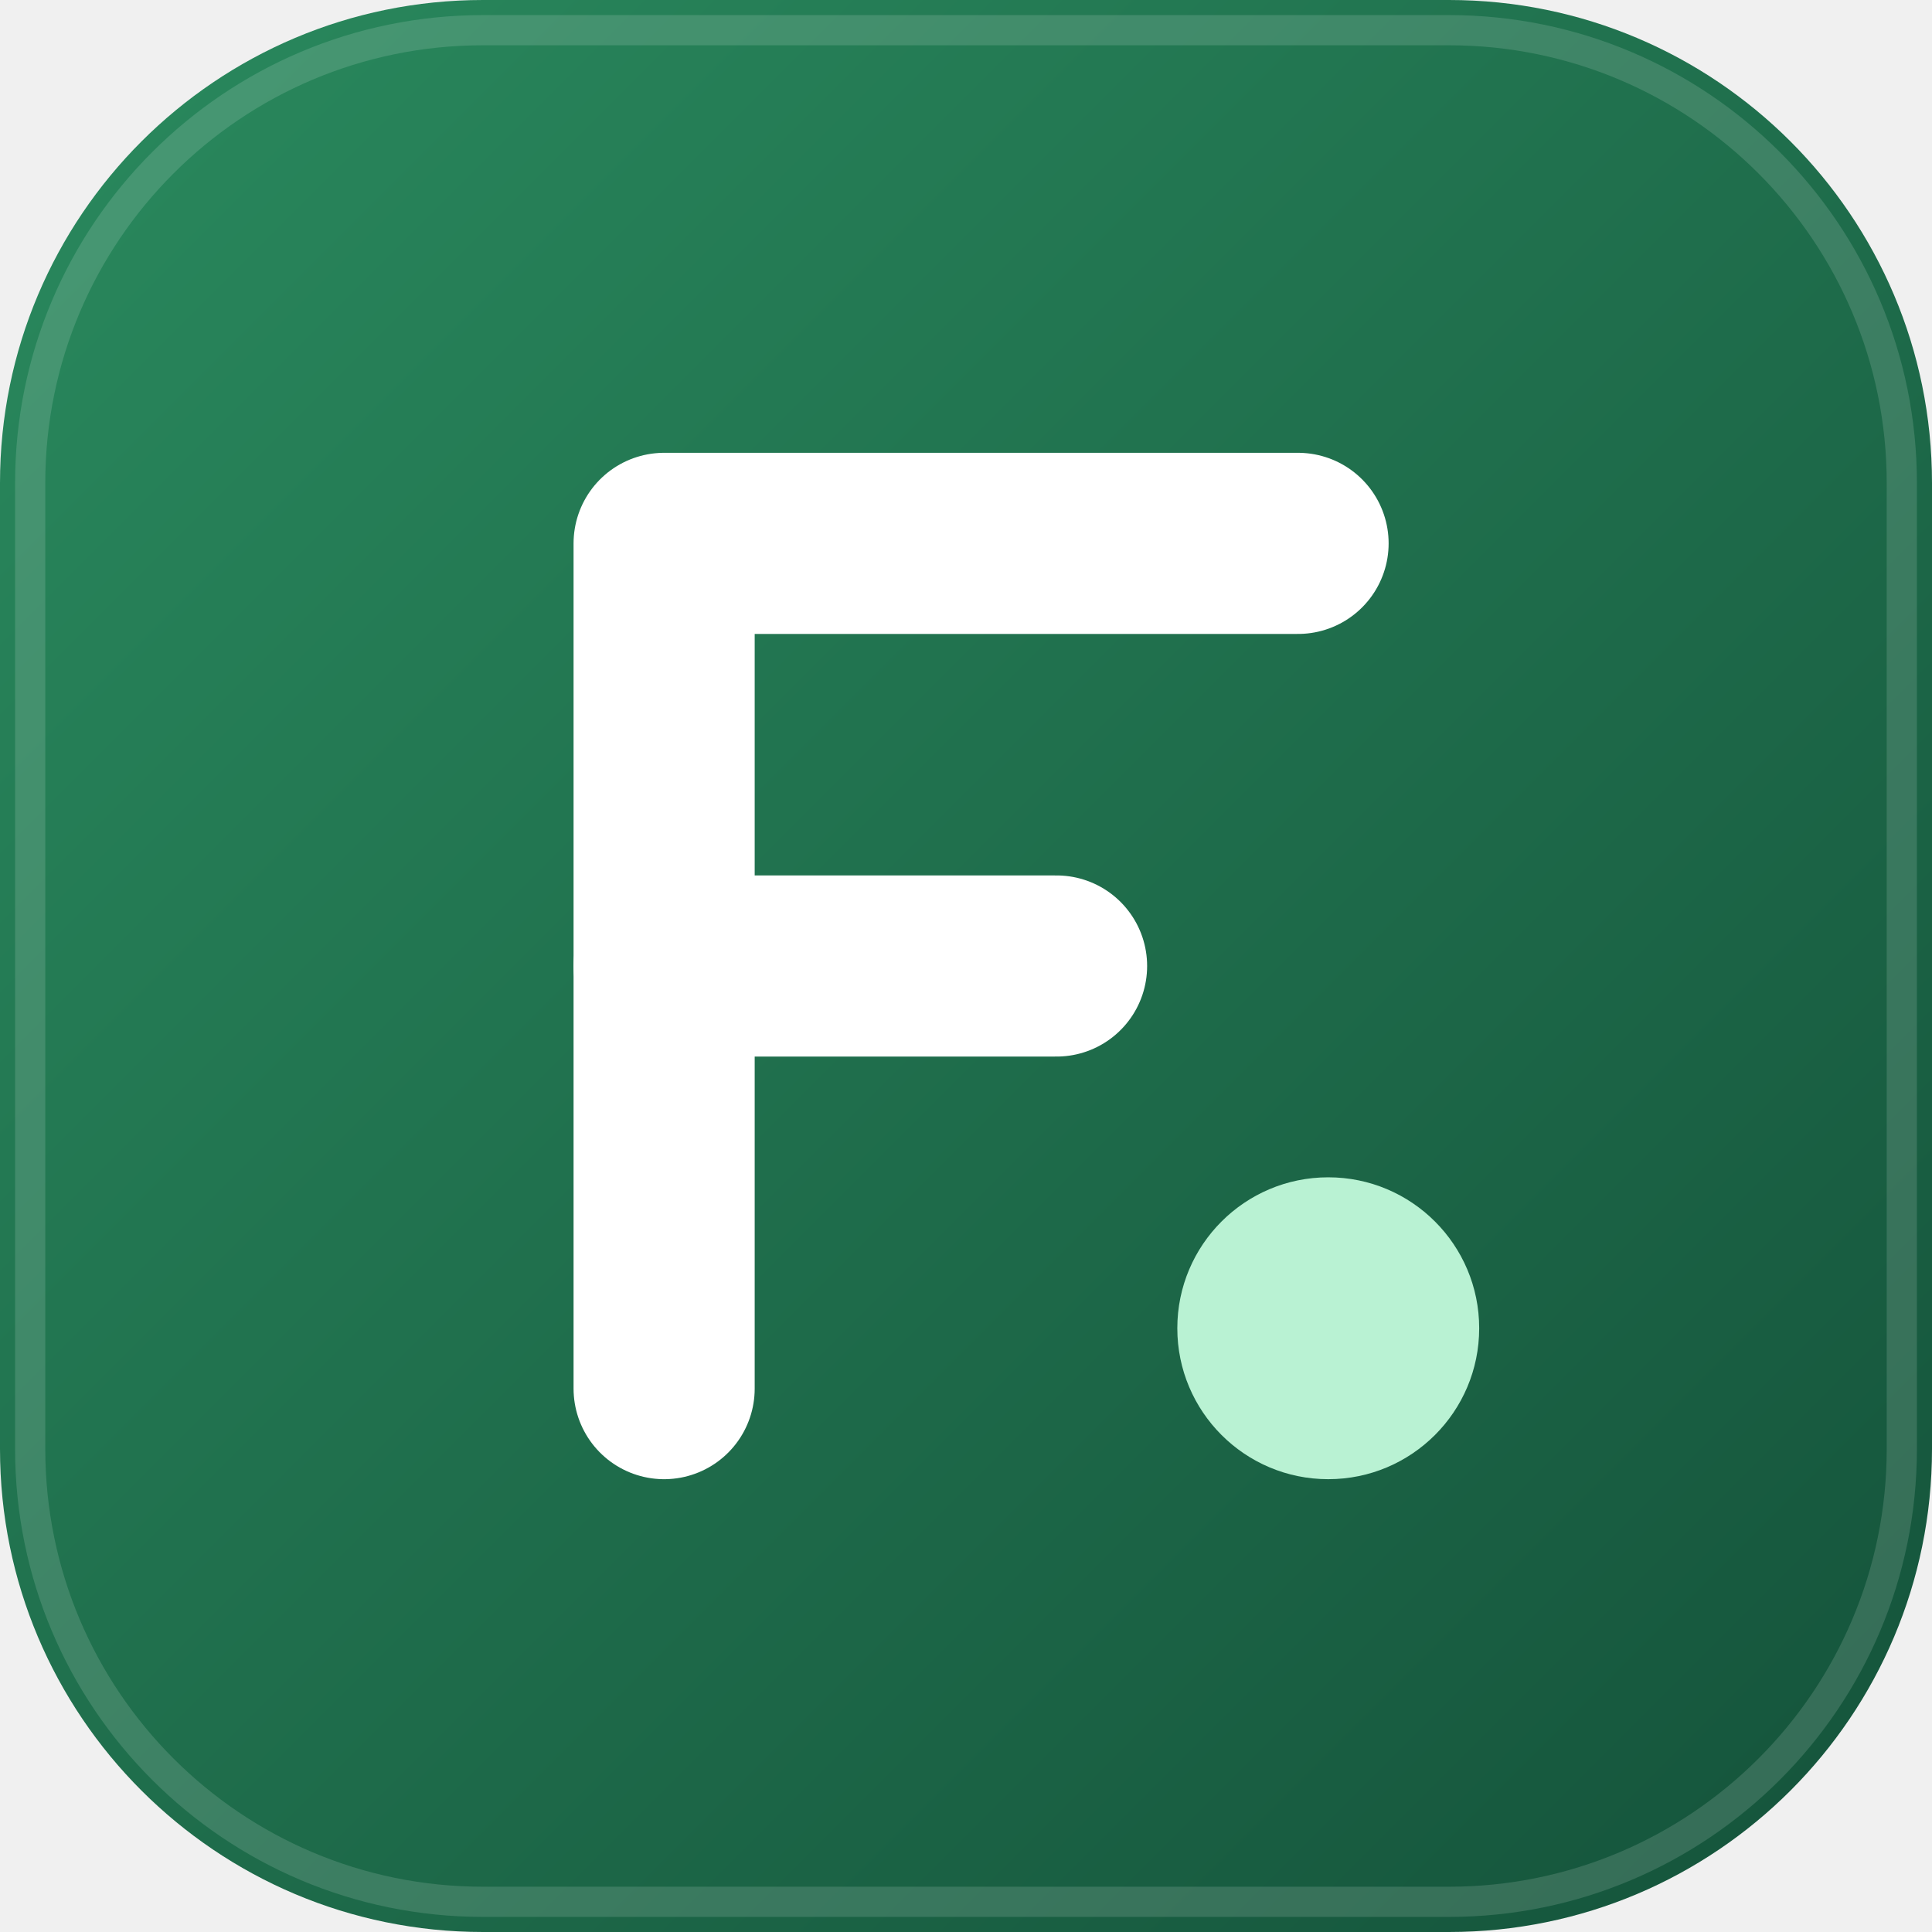
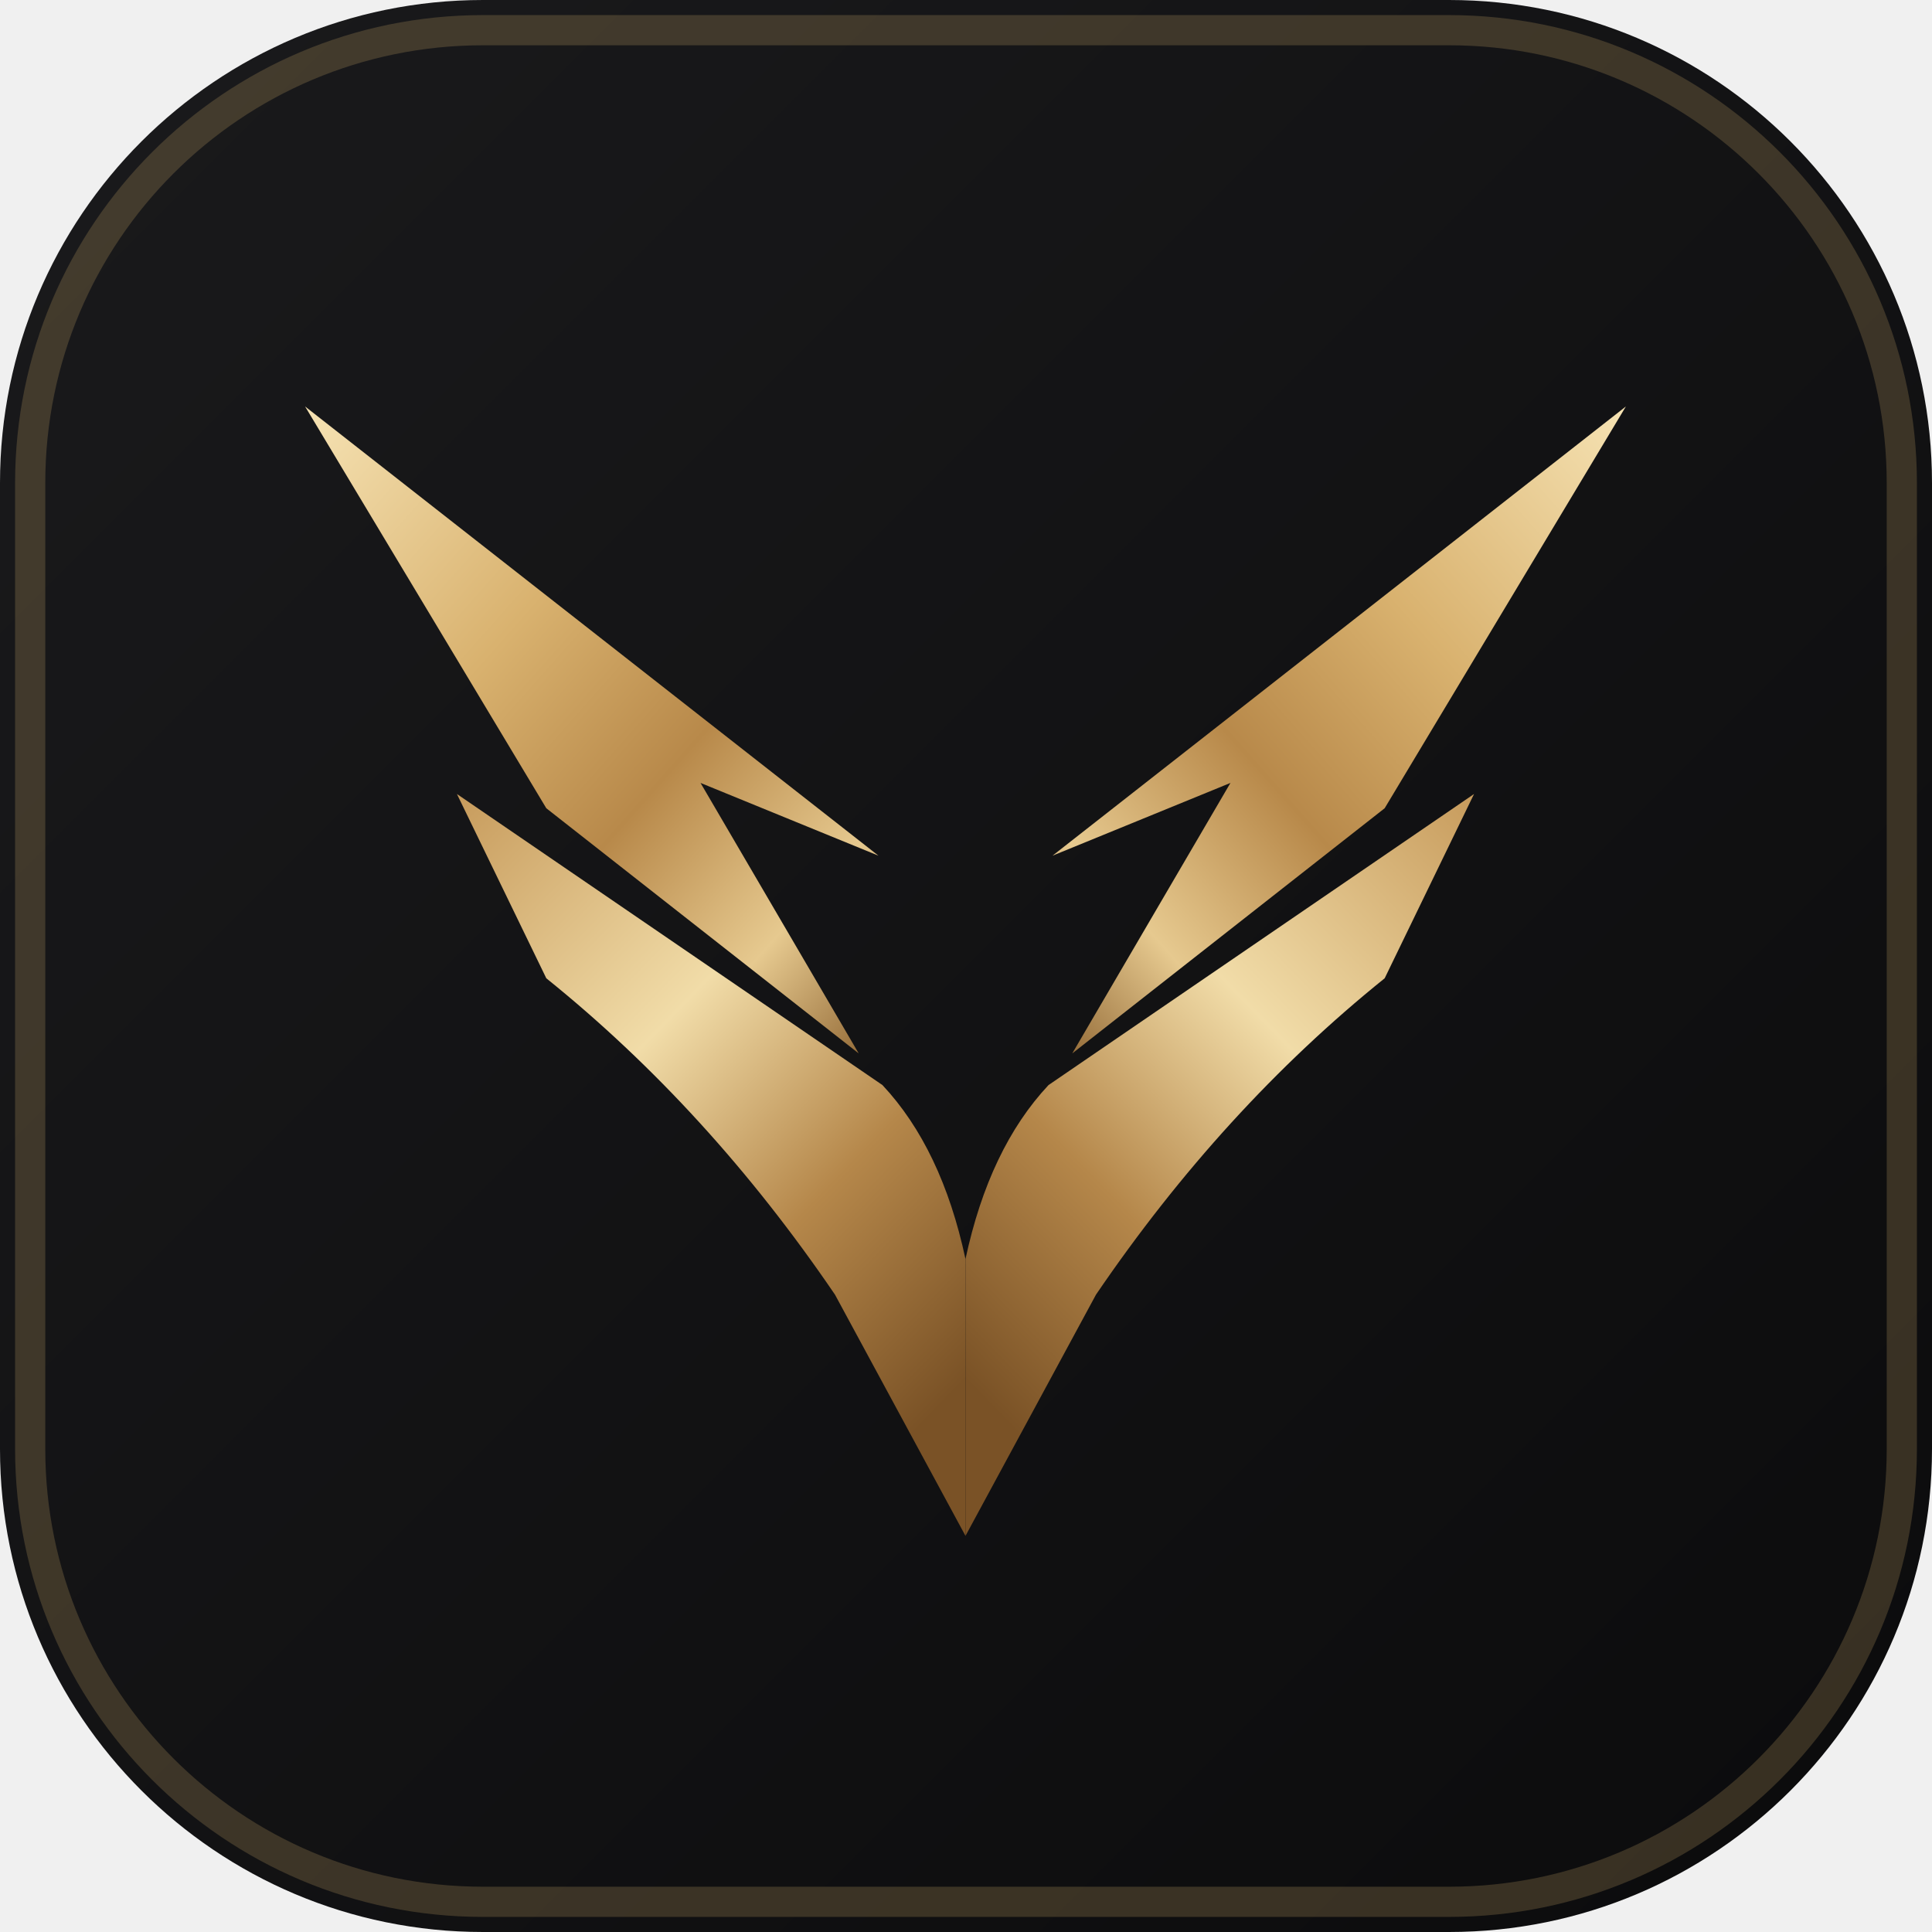
<svg xmlns="http://www.w3.org/2000/svg" viewBox="0 0 64 64">
  <defs>
-     <linearGradient id="g" x1="0" y1="0" x2="1" y2="1">
-       <stop offset="0" stop-color="#2a8a5e" />
-       <stop offset="1" stop-color="#14523a" />
+     <linearGradient id="bg" x1="0" y1="0" x2="1" y2="1">
+       <stop offset="0" stop-color="#1a1a1c" />
+       <stop offset="1" stop-color="#0b0b0c" />
+     </linearGradient>
+     <linearGradient id="g1" x1="0" y1="0" x2="1" y2="1">
+       <stop offset="0" stop-color="#F6E3B4" />
+       <stop offset="0.35" stop-color="#D9B26F" />
+       <stop offset="0.6" stop-color="#B8894A" />
+       <stop offset="0.82" stop-color="#E6C98F" />
+       <stop offset="1" stop-color="#8E6431" />
+     </linearGradient>
+     <linearGradient id="g2" x1="0" y1="0" x2="0.7" y2="1">
+       <stop offset="0" stop-color="#C79B5C" />
+       <stop offset="0.4" stop-color="#F1DCA8" />
+       <stop offset="0.7" stop-color="#B5874A" />
+       <stop offset="1" stop-color="#7A5226" />
    </linearGradient>
  </defs>
-   <rect width="64" height="64" rx="16" fill="url(#g)" />
-   <rect x="1" y="1" width="62" height="62" rx="15" fill="none" stroke="#ffffff" stroke-opacity=".14" />
-   <path d="M22 46V18h21" fill="none" stroke="#fff" stroke-width="6" stroke-linecap="round" stroke-linejoin="round" />
-   <path d="M22 32h13" fill="none" stroke="#fff" stroke-width="6" stroke-linecap="round" />
-   <circle cx="44" cy="44" r="5" fill="#b9f2d3" />
+   <rect width="64" height="64" rx="16" fill="url(#bg)" />
+   <rect x="1" y="1" width="62" height="62" rx="15" fill="none" stroke="#D9B26F" stroke-opacity=".22" />
+   <g transform="translate(6.7 6.6) scale(0.0262)">
+     <path d="M130 262 L855 830 L630 738 L830 1080 L435 770 Z" fill="url(#g1)" />
+     <path d="M322 752 L860 1120 Q935 1200 965 1340 L965 1690 L800 1385 Q640 1150 435 985 Z" fill="url(#g2)" />
+     <g transform="translate(1930 0) scale(-1 1)">
+       <path d="M130 262 L855 830 L630 738 L830 1080 L435 770 Z" fill="url(#g1)" />
+       <path d="M322 752 L860 1120 Q935 1200 965 1340 L965 1690 L800 1385 Q640 1150 435 985 Z" fill="url(#g2)" />
+     </g>
+   </g>
</svg>
